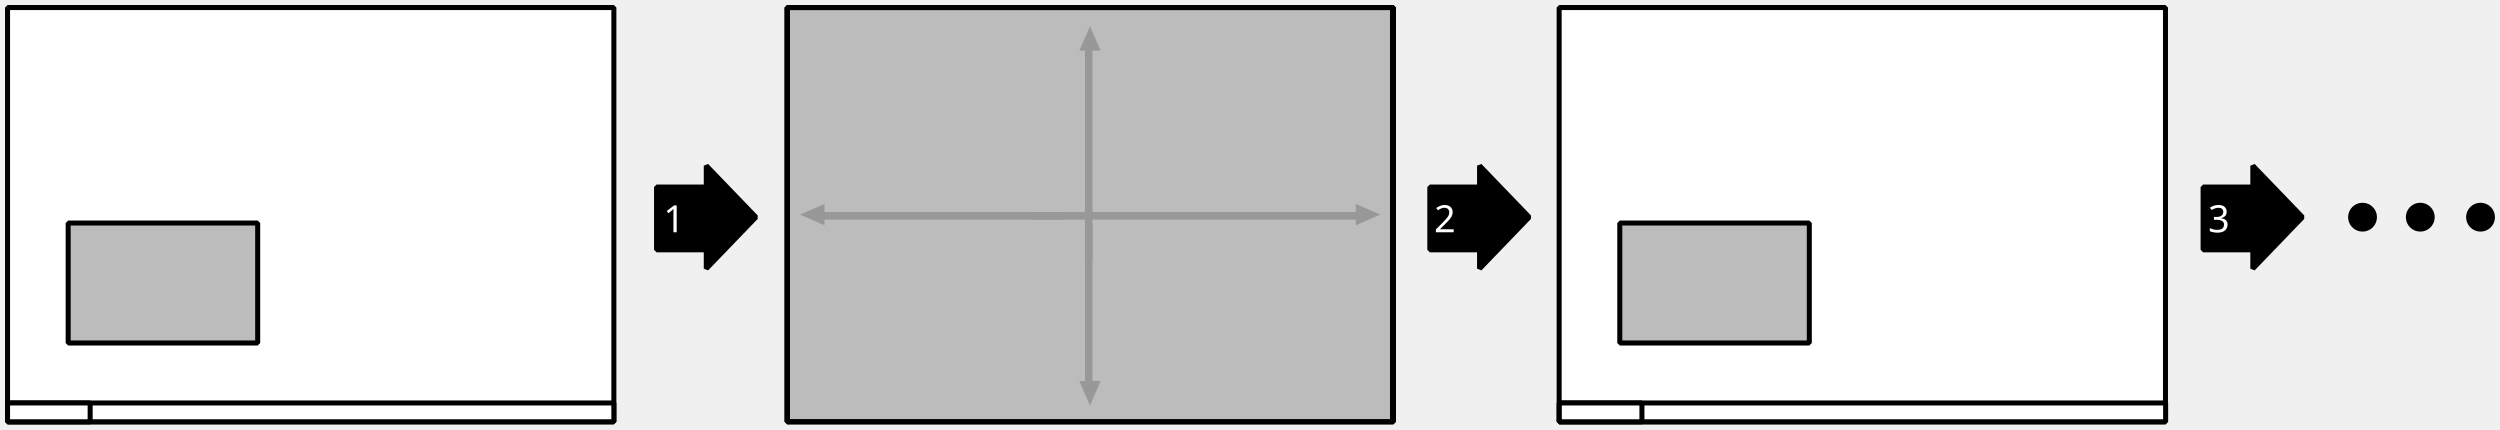
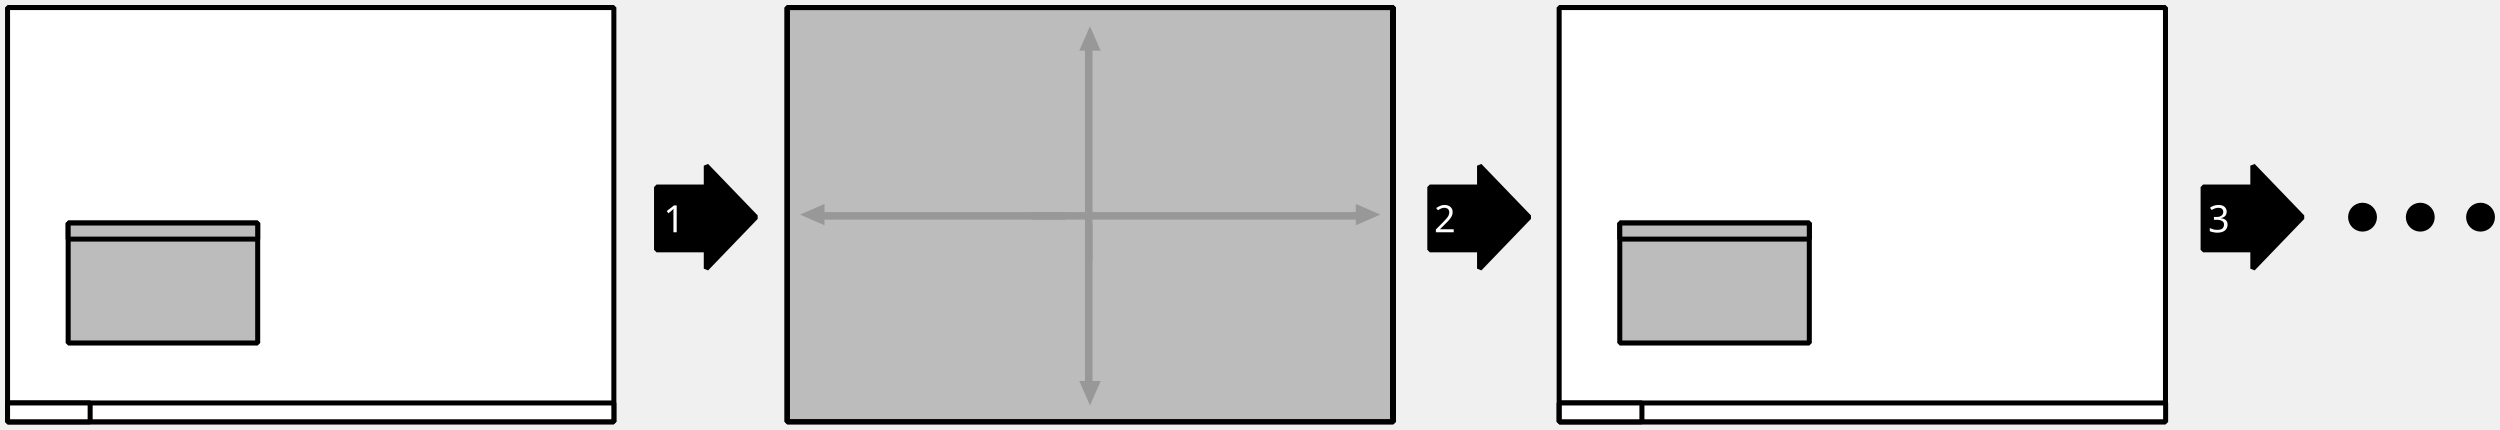
<svg xmlns="http://www.w3.org/2000/svg" width="995.75" height="171" viewBox="0 0 263.459 45.244" version="1.1" id="svg8">
  <defs id="defs2" />
  <g id="layer1" transform="translate(-1.000307,-1.36223)">
    <rect style="opacity:1;fill:#ffffff;fill-opacity:1;fill-rule:nonzero;stroke:#000000;stroke-width:0.529;stroke-linejoin:bevel;stroke-miterlimit:4;stroke-dasharray:none;stroke-dashoffset:0;stroke-opacity:1" id="rect4485-7" width="63.897" height="43.656" x="83.947" y="2.156" />
    <rect style="opacity:1;fill:#ffffff;fill-opacity:1;fill-rule:nonzero;stroke:#000000;stroke-width:0.529;stroke-linejoin:bevel;stroke-miterlimit:4;stroke-dasharray:none;stroke-dashoffset:0;stroke-opacity:1" id="rect4485-3" width="63.897" height="43.656" x="83.947" y="2.156" />
    <rect style="opacity:1;fill:#ffffff;fill-opacity:1;fill-rule:nonzero;stroke:#000000;stroke-width:0.529;stroke-linejoin:bevel;stroke-miterlimit:4;stroke-dasharray:none;stroke-dashoffset:0;stroke-opacity:1" id="rect4485" width="63.897" height="43.656" x="1.794" y="2.156" />
    <rect style="opacity:1;fill:#bcbcbc;fill-opacity:1;fill-rule:nonzero;stroke:#000000;stroke-width:0.529;stroke-linejoin:bevel;stroke-miterlimit:4;stroke-dasharray:none;stroke-dashoffset:0;stroke-opacity:1" id="rect4487" width="19.973" height="12.641" x="8.183" y="24.868" />
    <path style="opacity:1;fill:#000000;fill-opacity:1;fill-rule:nonzero;stroke:#000000;stroke-width:0.529;stroke-linejoin:bevel;stroke-miterlimit:4;stroke-dasharray:none;stroke-dashoffset:0;stroke-opacity:1" d="m 75.43,18.823 v 2.251 h -5.241 v 6.615 h 5.241 v 1.986 l 5.226,-5.426 z" id="rect4502" />
    <path style="opacity:1;fill:#000000;fill-opacity:1;fill-rule:nonzero;stroke:#000000;stroke-width:0.529;stroke-linejoin:bevel;stroke-miterlimit:4;stroke-dasharray:none;stroke-dashoffset:0;stroke-opacity:1" d="m 156.922,18.823 v 2.251 h -5.241 v 6.615 h 5.241 v 1.986 l 5.226,-5.426 z" id="rect4502-2" />
    <path style="opacity:1;fill:#000000;fill-opacity:1;fill-rule:nonzero;stroke:#000000;stroke-width:0.529;stroke-linejoin:bevel;stroke-miterlimit:4;stroke-dasharray:none;stroke-dashoffset:0;stroke-opacity:1" d="m 238.413,18.823 v 2.251 h -5.241 v 6.615 h 5.241 v 1.986 l 5.226,-5.426 z" id="rect4502-3" />
    <circle style="opacity:1;fill:#000000;fill-opacity:1;fill-rule:nonzero;stroke:#000000;stroke-width:0.38;stroke-linejoin:bevel;stroke-miterlimit:4;stroke-dasharray:none;stroke-dashoffset:0;stroke-opacity:1" id="path4878" cx="249.973" cy="24.249" r="1.331" />
    <circle style="opacity:1;fill:#000000;fill-opacity:1;fill-rule:nonzero;stroke:#000000;stroke-width:0.38;stroke-linejoin:bevel;stroke-miterlimit:4;stroke-dasharray:none;stroke-dashoffset:0;stroke-opacity:1" id="path4878-9" cx="256.059" cy="24.249" r="1.331" />
    <circle style="opacity:1;fill:#000000;fill-opacity:1;fill-rule:nonzero;stroke:#000000;stroke-width:0.38;stroke-linejoin:bevel;stroke-miterlimit:4;stroke-dasharray:none;stroke-dashoffset:0;stroke-opacity:1" id="path4878-2" cx="262.409" cy="24.249" r="1.331" />
    <text xml:space="preserve" style="font-style:normal;font-weight:normal;font-size:3.969px;line-height:6.615px;font-family:sans-serif;letter-spacing:0px;word-spacing:0px;fill:#ffffff;fill-opacity:1;stroke:none;stroke-width:0.265px;stroke-linecap:butt;stroke-linejoin:miter;stroke-opacity:1" x="74.622" y="25.836" id="text4924">
      <tspan id="tspan4922" x="74.622" y="25.836" style="text-align:center;text-anchor:middle;fill:#ffffff;fill-opacity:1;stroke-width:0.265px">1</tspan>
    </text>
    <text xml:space="preserve" style="font-style:normal;font-weight:normal;font-size:3.969px;line-height:6.615px;font-family:sans-serif;letter-spacing:0px;word-spacing:0px;fill:#ffffff;fill-opacity:1;stroke:none;stroke-width:0.265px;stroke-linecap:butt;stroke-linejoin:miter;stroke-opacity:1" x="155.849" y="25.836" id="text4924-3">
      <tspan id="tspan4922-7" x="155.849" y="25.836" style="text-align:center;text-anchor:middle;fill:#ffffff;fill-opacity:1;stroke-width:0.265px">2</tspan>
    </text>
    <rect style="opacity:1;fill:#bcbcbc;fill-opacity:1;fill-rule:nonzero;stroke:#000000;stroke-width:0.529;stroke-linejoin:bevel;stroke-miterlimit:4;stroke-dasharray:none;stroke-dashoffset:0;stroke-opacity:1" id="rect4487-3" width="63.762" height="43.62" x="83.986" y="2.167" />
    <g id="g4505" transform="translate(0,-7.077963)">
      <path id="rect4502-2-3" d="m 143.879,29.929 v 0.861 h -34.166 v 0.794 h 34.166 v 0.597 l 2.58,-1.126 z" style="opacity:1;fill:#989898;fill-opacity:1;fill-rule:nonzero;stroke:none;stroke-width:0.529;stroke-linejoin:bevel;stroke-miterlimit:4;stroke-dasharray:none;stroke-dashoffset:0;stroke-opacity:1" />
      <path id="rect4502-2-3-1" d="m 87.888,29.929 v 0.861 h 25.473 v 0.794 H 87.888 v 0.597 l -2.58,-1.126 z" style="opacity:1;fill:#989898;fill-opacity:1;fill-rule:nonzero;stroke:none;stroke-width:0.529;stroke-linejoin:bevel;stroke-miterlimit:4;stroke-dasharray:none;stroke-dashoffset:0;stroke-opacity:1" />
    </g>
    <rect style="opacity:1;fill:#ffffff;fill-opacity:1;fill-rule:nonzero;stroke:#000000;stroke-width:0.529;stroke-linejoin:bevel;stroke-miterlimit:4;stroke-dasharray:none;stroke-dashoffset:0;stroke-opacity:1" id="rect4485-6" width="63.897" height="43.656" x="165.31" y="2.156" />
-     <rect style="opacity:1;fill:#bcbcbc;fill-opacity:1;fill-rule:nonzero;stroke:#000000;stroke-width:0.529;stroke-linejoin:bevel;stroke-miterlimit:4;stroke-dasharray:none;stroke-dashoffset:0;stroke-opacity:1" id="rect4487-7" width="19.973" height="12.641" x="171.699" y="24.868" />
    <text xml:space="preserve" style="font-style:normal;font-weight:normal;font-size:3.969px;line-height:6.615px;font-family:sans-serif;letter-spacing:0px;word-spacing:0px;fill:#ffffff;fill-opacity:1;stroke:none;stroke-width:0.265px;stroke-linecap:butt;stroke-linejoin:miter;stroke-opacity:1" x="237.42" y="25.836" id="text4924-3-2">
      <tspan id="tspan4922-7-9" x="237.42" y="25.836" style="text-align:center;text-anchor:middle;fill:#ffffff;fill-opacity:1;stroke-width:0.265px">3</tspan>
    </text>
    <path style="opacity:1;fill:#989898;fill-opacity:1;fill-rule:nonzero;stroke:none;stroke-width:0.529;stroke-linejoin:bevel;stroke-miterlimit:4;stroke-dasharray:none;stroke-dashoffset:0;stroke-opacity:1" d="m 116.993,41.513 h -0.861 v -16.571 h -0.794 v 16.571 h -0.597 l 1.126,2.58 z" id="rect4502-2-3-3" />
    <path style="opacity:1;fill:#989898;fill-opacity:1;fill-rule:nonzero;stroke:none;stroke-width:0.529;stroke-linejoin:bevel;stroke-miterlimit:4;stroke-dasharray:none;stroke-dashoffset:0;stroke-opacity:1" d="m 116.993,6.704 h -0.861 v 22.166 h -0.794 V 6.704 h -0.597 l 1.126,-2.58 z" id="rect4502-2-3-1-6" />
    <rect style="opacity:1;fill:#ffffff;fill-opacity:1;fill-rule:nonzero;stroke:#000000;stroke-width:0.529;stroke-linejoin:bevel;stroke-miterlimit:4;stroke-dasharray:none;stroke-dashoffset:0;stroke-opacity:1" id="rect4485-75" width="63.897" height="1.984" x="1.794" y="43.828" />
    <rect style="opacity:1;fill:#ffffff;fill-opacity:1;fill-rule:nonzero;stroke:#000000;stroke-width:0.529;stroke-linejoin:bevel;stroke-miterlimit:4;stroke-dasharray:none;stroke-dashoffset:0;stroke-opacity:1" id="rect4485-75-3" width="8.706" height="1.984" x="1.794" y="43.828" />
    <rect style="opacity:1;fill:#ffffff;fill-opacity:1;fill-rule:nonzero;stroke:#000000;stroke-width:0.529;stroke-linejoin:bevel;stroke-miterlimit:4;stroke-dasharray:none;stroke-dashoffset:0;stroke-opacity:1" id="rect4485-75-5-2" width="63.897" height="1.984" x="165.326" y="43.828" />
    <rect style="opacity:1;fill:#ffffff;fill-opacity:1;fill-rule:nonzero;stroke:#000000;stroke-width:0.529;stroke-linejoin:bevel;stroke-miterlimit:4;stroke-dasharray:none;stroke-dashoffset:0;stroke-opacity:1" id="rect4485-75-3-6-9" width="8.706" height="1.984" x="165.326" y="43.828" />
+     <rect style="opacity:1;fill:#bcbcbc;fill-opacity:1;fill-rule:nonzero;stroke:#000000;stroke-width:0.529;stroke-linejoin:bevel;stroke-miterlimit:4;stroke-dasharray:none;stroke-dashoffset:0;stroke-opacity:1" id="rect4487-7" width="19.973" height="12.641" x="171.699" y="24.868" />
+     <rect style="opacity:1;fill:#bcbcbc;fill-opacity:1;fill-rule:nonzero;stroke:#000000;stroke-width:0.529;stroke-linejoin:bevel;stroke-miterlimit:4;stroke-dasharray:none;stroke-dashoffset:0;stroke-opacity:1" id="rect4487-36-7" width="19.973" height="1.694" x="171.699" y="24.868" />
+     <rect style="opacity:1;fill:#bcbcbc;fill-opacity:1;fill-rule:nonzero;stroke:#000000;stroke-width:0.529;stroke-linejoin:bevel;stroke-miterlimit:4;stroke-dasharray:none;stroke-dashoffset:0;stroke-opacity:1" id="rect4487-36-7-6" width="19.973" height="1.694" x="8.183" y="24.868" />
  </g>
</svg>
